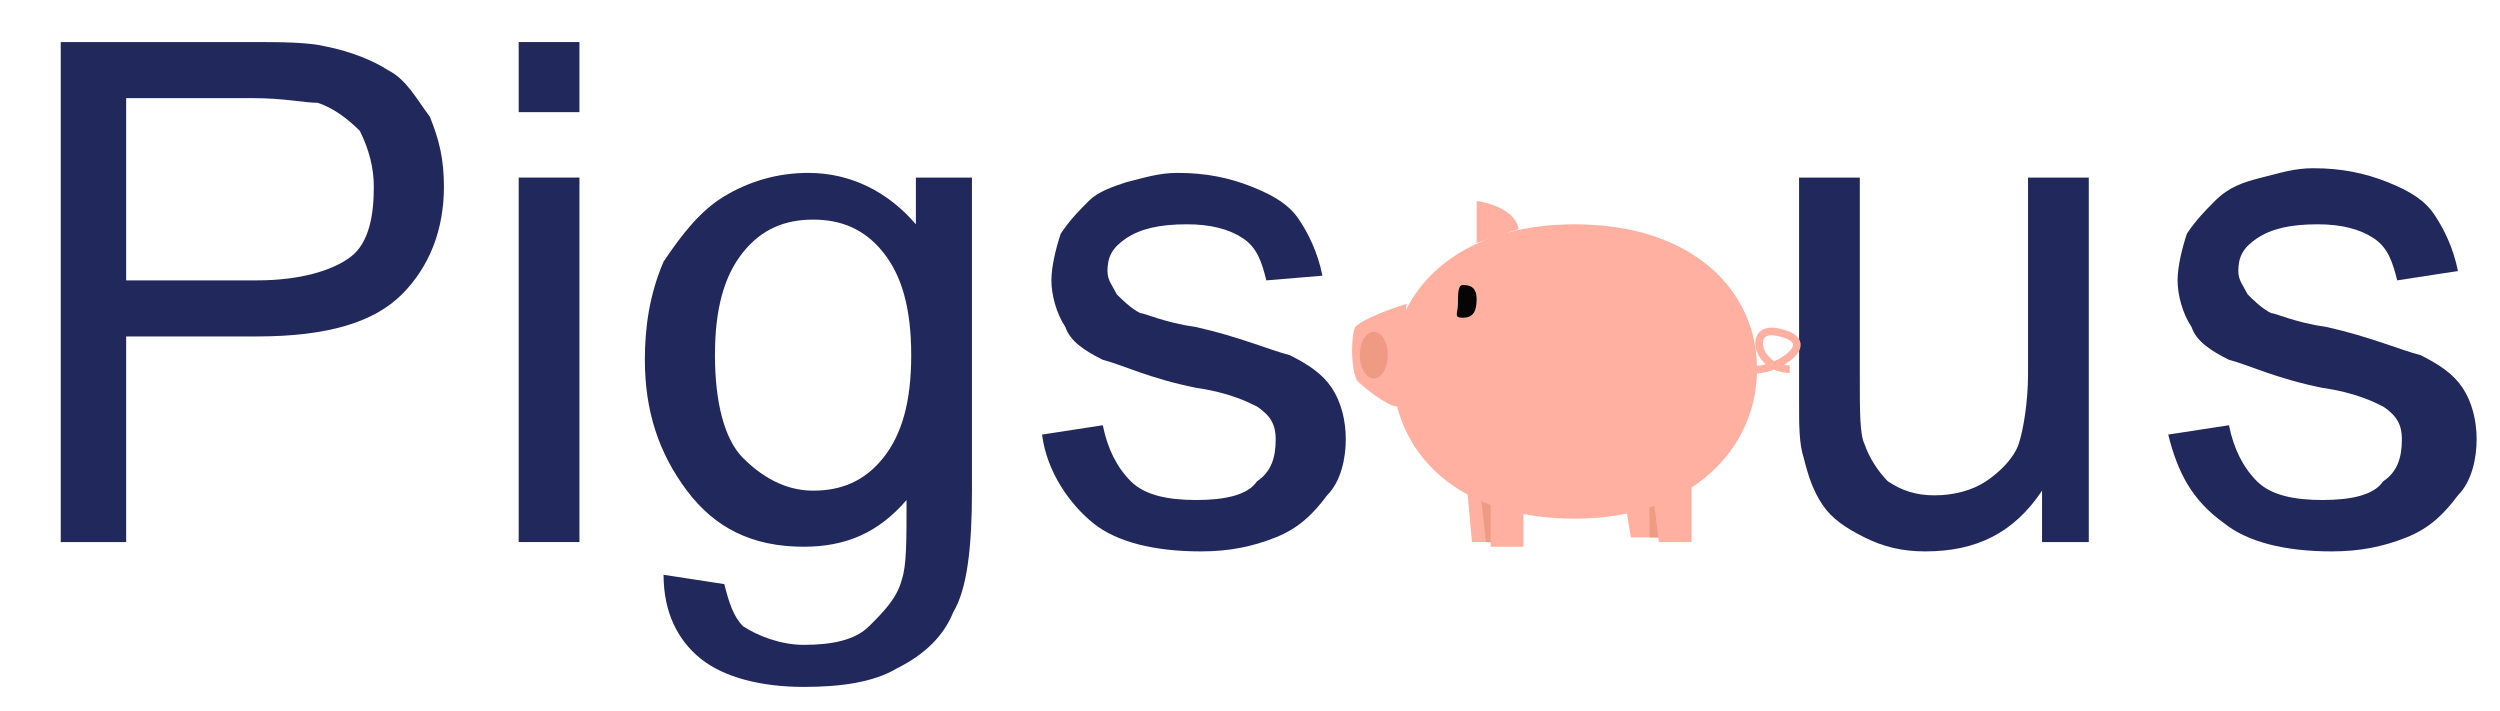
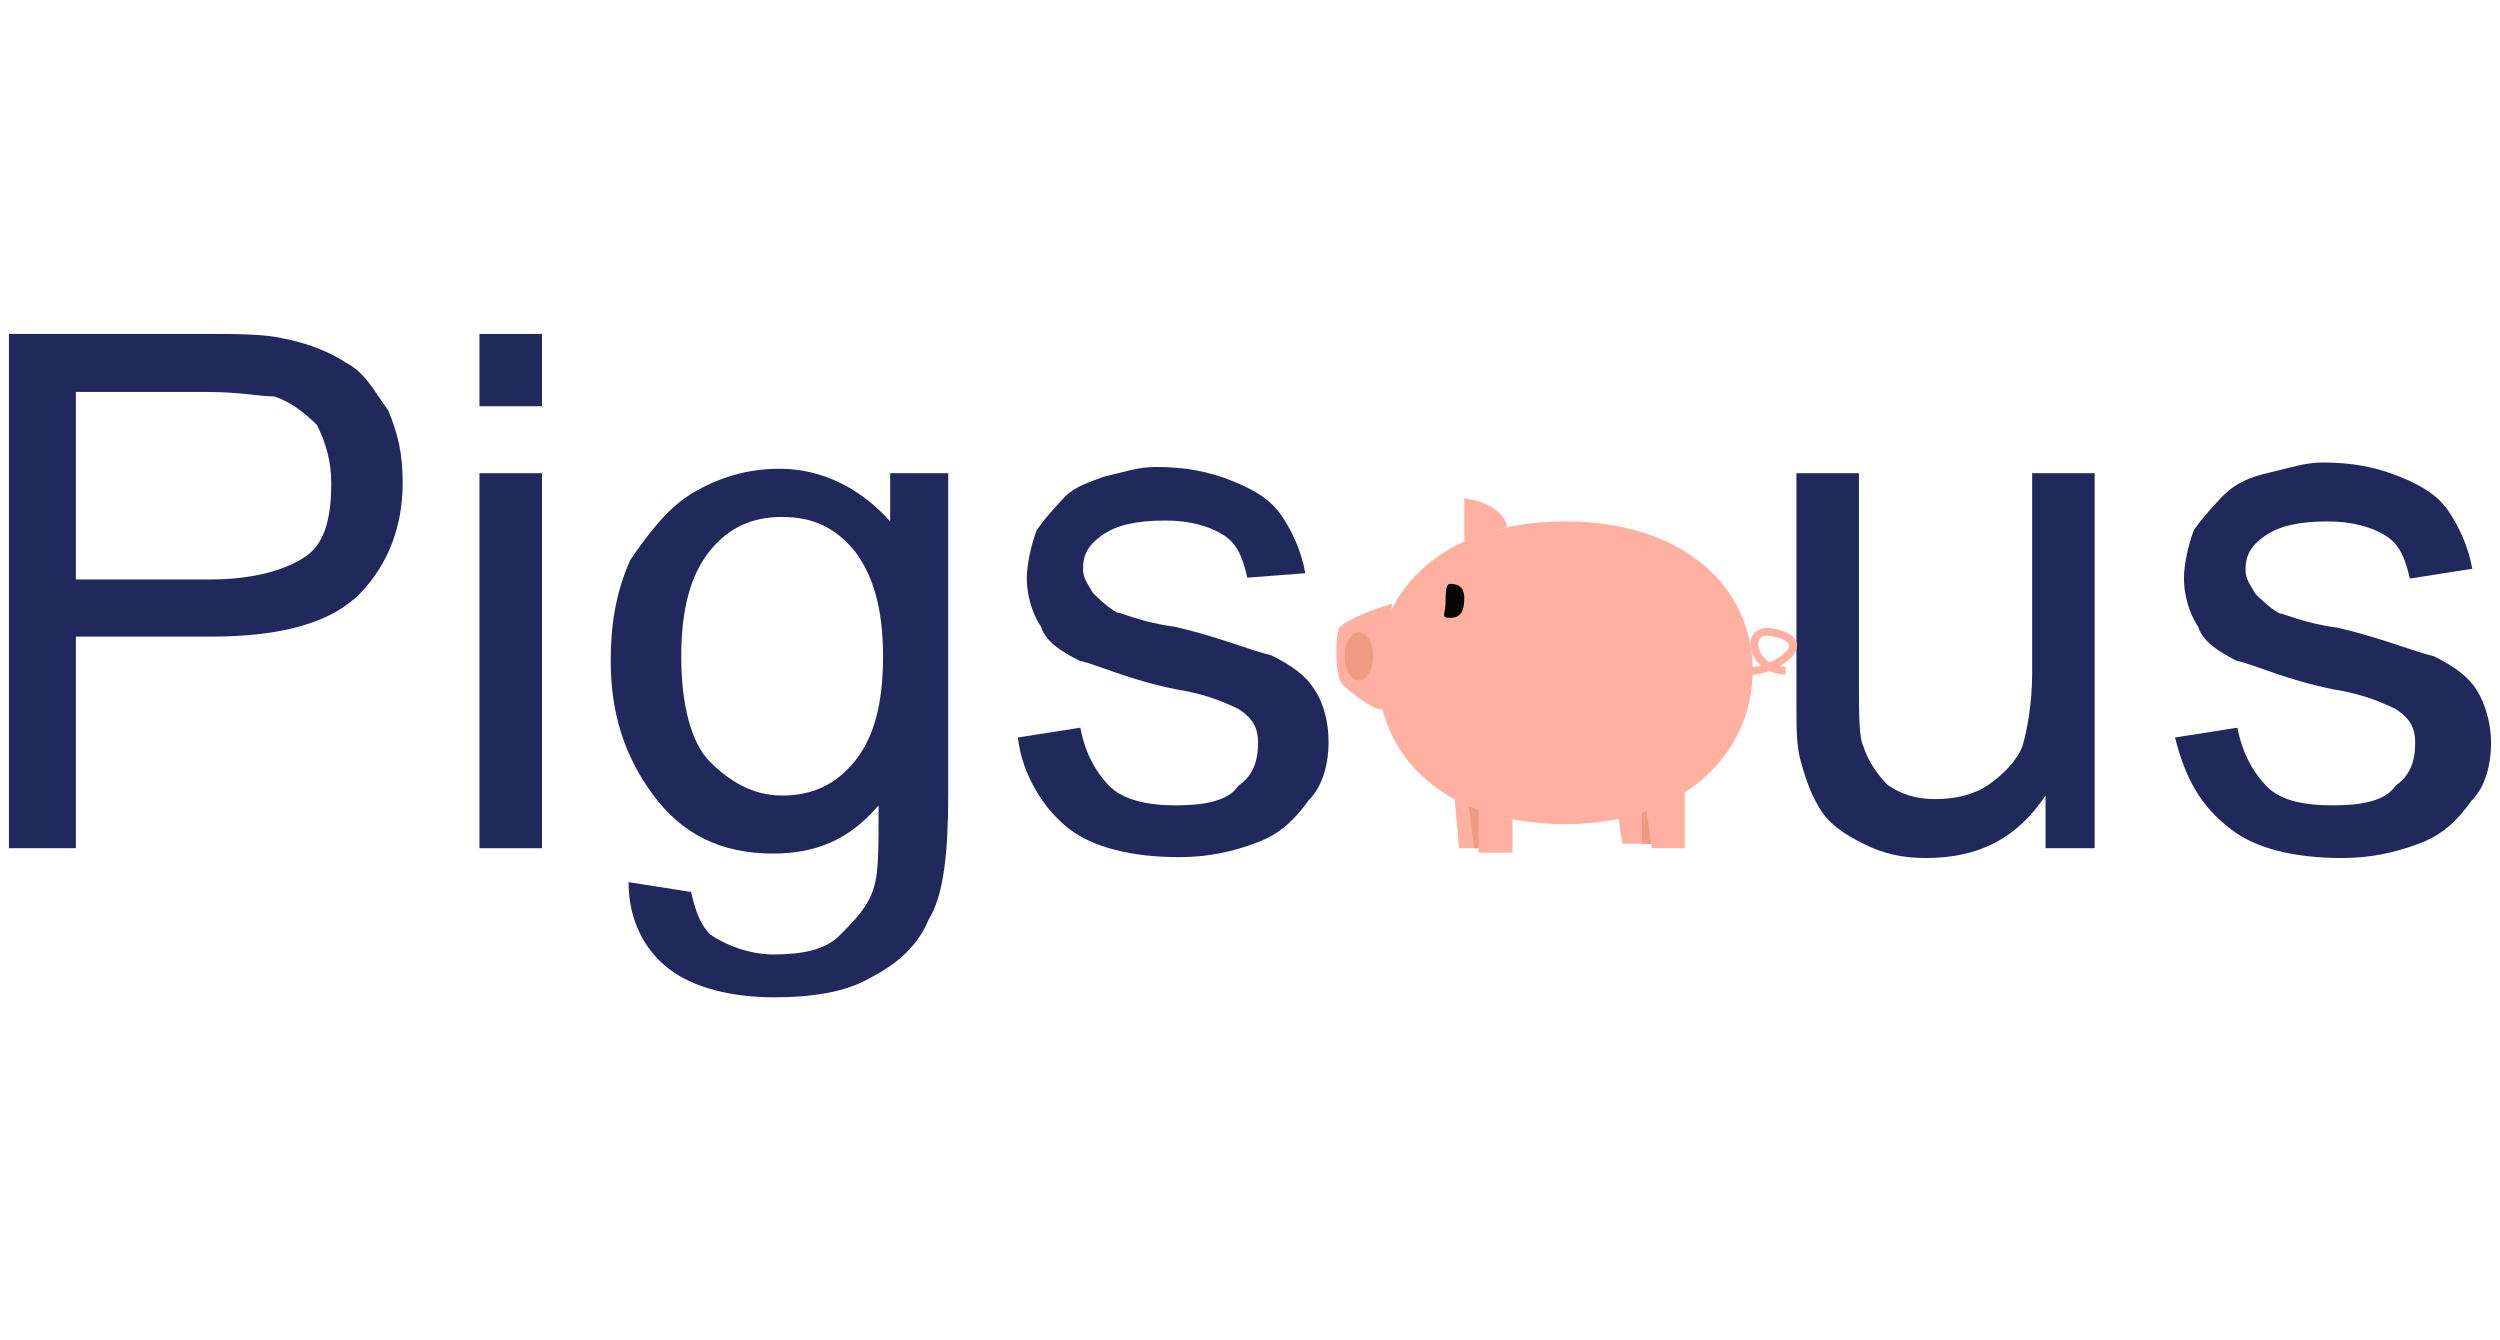
- <svg xmlns="http://www.w3.org/2000/svg" version="1.1" id="Calque_1" x="0px" y="0px" viewBox="0 0 53.5 15.2" style="enable-background:new 0 0 53.5 15.2;" xml:space="preserve">
+ <svg xmlns="http://www.w3.org/2000/svg" version="1.1" id="Calque_1" x="0px" y="0px" viewBox="0 0 280 150" style="enable-background:new 0 0 280 150;" xml:space="preserve">
  <style type="text/css">
	.st0{enable-background:new    ;}
	.st1{fill:#21295C;}
	.st2{fill:#FFB0A0;}
	.st3{fill:#EF9A83;}
- 	.st4{fill:none;stroke:#FFB0A0;stroke-width:0.163;stroke-miterlimit:10;}
+ 	.st4{fill:none;stroke:#FFB0A0;stroke-width:0.876;stroke-miterlimit:10;}
	.st5{fill:#050505;}
</style>
  <g id="Calque_1_00000139980674095429468380000006365282186240130751_">
    <g class="st0">
-       <path class="st1" d="M1.3,11.6V0.9h4.1C6,0.9,6.6,0.9,7,1c0.5,0.1,1,0.3,1.3,0.5c0.4,0.2,0.6,0.6,0.9,1C9.4,3,9.5,3.4,9.5,4    c0,0.9-0.3,1.7-0.9,2.3C8,6.9,7,7.2,5.5,7.2H2.7v4.4H1.3z M2.7,6h2.8c0.9,0,1.6-0.2,2-0.5S8,4.6,8,4c0-0.4-0.1-0.8-0.3-1.2    C7.4,2.5,7.1,2.3,6.8,2.2C6.5,2.2,6.1,2.1,5.4,2.1H2.7V6z" />
-       <path class="st1" d="M11.1,2.4V0.9h1.3v1.5H11.1z M11.1,11.6V3.8h1.3v7.8H11.1z" />
-       <path class="st1" d="M14.2,12.3l1.3,0.2c0.1,0.4,0.2,0.7,0.4,0.9c0.3,0.2,0.8,0.4,1.3,0.4c0.6,0,1.1-0.1,1.4-0.4s0.6-0.6,0.7-1    c0.1-0.3,0.1-0.8,0.1-1.7c-0.6,0.7-1.3,1-2.2,1c-1.1,0-1.9-0.4-2.5-1.2s-0.9-1.7-0.9-2.8c0-0.7,0.1-1.4,0.4-2.1    C14.6,5,15,4.5,15.5,4.2c0.5-0.3,1.1-0.5,1.8-0.5c0.9,0,1.7,0.4,2.3,1.1V3.8h1.2v6.7c0,1.2-0.1,2.1-0.4,2.6    c-0.2,0.5-0.6,0.9-1.2,1.2c-0.5,0.3-1.2,0.4-2,0.4c-0.9,0-1.7-0.2-2.2-0.6C14.5,13.7,14.2,13.1,14.2,12.3z M15.3,7.6    c0,1,0.2,1.8,0.6,2.2s0.9,0.7,1.5,0.7c0.6,0,1.1-0.2,1.5-0.7c0.4-0.5,0.6-1.2,0.6-2.2c0-1-0.2-1.7-0.6-2.2S18,4.7,17.4,4.7    c-0.6,0-1.1,0.2-1.5,0.7C15.5,5.9,15.3,6.6,15.3,7.6z" />
-       <path class="st1" d="M22.3,9.3l1.3-0.2c0.1,0.5,0.3,0.9,0.6,1.2c0.3,0.3,0.8,0.4,1.4,0.4c0.6,0,1.1-0.1,1.3-0.4    c0.3-0.2,0.4-0.5,0.4-0.9c0-0.3-0.1-0.5-0.4-0.7c-0.2-0.1-0.6-0.3-1.3-0.4c-1-0.2-1.6-0.5-2-0.6c-0.4-0.2-0.7-0.4-0.8-0.7    c-0.2-0.3-0.3-0.7-0.3-1c0-0.3,0.1-0.7,0.2-1c0.2-0.3,0.4-0.5,0.6-0.7c0.2-0.2,0.5-0.3,0.8-0.4c0.4-0.1,0.7-0.2,1.1-0.2    c0.6,0,1.1,0.1,1.6,0.3c0.5,0.2,0.8,0.4,1,0.7c0.2,0.3,0.4,0.7,0.5,1.2L27.1,6c-0.1-0.4-0.2-0.7-0.5-0.9c-0.3-0.2-0.7-0.3-1.2-0.3    c-0.6,0-1,0.1-1.3,0.3c-0.3,0.2-0.4,0.4-0.4,0.7c0,0.2,0.1,0.3,0.2,0.5c0.1,0.1,0.3,0.3,0.5,0.4c0.1,0,0.5,0.2,1.2,0.3    c0.9,0.2,1.6,0.5,2,0.6c0.4,0.2,0.7,0.4,0.9,0.7s0.3,0.7,0.3,1.1c0,0.4-0.1,0.9-0.4,1.2c-0.3,0.4-0.6,0.7-1.1,0.9    c-0.5,0.2-1,0.3-1.6,0.3c-1,0-1.8-0.2-2.3-0.6S22.4,10.1,22.3,9.3z" />
+       <path class="st1" d="M1,95V37.4h22.1c3.2,0,6.5,0,8.6,0.5c2.7,0.5,5.4,1.6,7,2.7c2.2,1.1,3.2,3.2,4.8,5.4c1.1,2.7,1.6,4.8,1.6,8.1    c0,4.8-1.6,9.1-4.8,12.4c-3.2,3.2-8.6,4.8-16.7,4.8H8.5V95H1z M8.5,64.9h15.1c4.8,0,8.6-1.1,10.8-2.7s2.7-4.8,2.7-8.1    c0-2.2-0.5-4.3-1.6-6.5c-1.6-1.6-3.2-2.7-4.8-3.2c-1.6,0-3.8-0.5-7.5-0.5H8.5V64.9z" />
+       <path class="st1" d="M53.7,45.5v-8.1h7v8.1H53.7z M53.7,95V53h7v42H53.7z" />
+       <path class="st1" d="M70.4,98.8l7,1.1c0.5,2.2,1.1,3.8,2.2,4.8c1.6,1.1,4.3,2.2,7,2.2c3.2,0,5.9-0.5,7.5-2.2    c1.6-1.6,3.2-3.2,3.8-5.4c0.5-1.6,0.5-4.3,0.5-9.1c-3.2,3.8-7,5.4-11.8,5.4c-5.9,0-10.2-2.2-13.4-6.5c-3.2-4.3-4.8-9.1-4.8-15.1    c0-3.8,0.5-7.5,2.2-11.3c2.2-3.2,4.3-5.9,7-7.5s5.9-2.7,9.7-2.7c4.8,0,9.1,2.2,12.4,5.9V53h6.5v36c0,6.5-0.5,11.3-2.2,14    c-1.1,2.7-3.2,4.8-6.5,6.5c-2.7,1.6-6.5,2.2-10.8,2.2c-4.8,0-9.1-1.1-11.8-3.2S70.4,103.1,70.4,98.8z M76.3,73.5    c0,5.4,1.1,9.7,3.2,11.8c2.2,2.2,4.8,3.8,8.1,3.8c3.2,0,5.9-1.1,8.1-3.8c2.2-2.7,3.2-6.5,3.2-11.8s-1.1-9.1-3.2-11.8    c-2.2-2.7-4.8-3.8-8.1-3.8s-5.9,1.1-8.1,3.8C77.4,64.3,76.3,68.1,76.3,73.5z" />
+       <path class="st1" d="M114,82.6l7-1.1c0.5,2.7,1.6,4.8,3.2,6.5c1.6,1.6,4.3,2.2,7.5,2.2s5.9-0.5,7-2.2c1.6-1.1,2.2-2.7,2.2-4.8    c0-1.6-0.5-2.7-2.2-3.8c-1.1-0.5-3.2-1.6-7-2.2c-5.4-1.1-8.6-2.7-10.8-3.2c-2.2-1.1-3.8-2.2-4.3-3.8c-1.1-1.6-1.6-3.8-1.6-5.4    s0.5-3.8,1.1-5.4c1.1-1.6,2.2-2.7,3.2-3.8c1.1-1.1,2.7-1.6,4.3-2.2c2.2-0.5,3.8-1.1,5.9-1.1c3.2,0,5.9,0.5,8.6,1.6    s4.3,2.2,5.4,3.8s2.2,3.8,2.7,6.5l-6.5,0.5c-0.5-2.2-1.1-3.8-2.7-4.8s-3.8-1.6-6.5-1.6c-3.2,0-5.4,0.5-7,1.6    c-1.6,1.1-2.2,2.2-2.2,3.8c0,1.1,0.5,1.6,1.1,2.7c0.5,0.5,1.6,1.6,2.7,2.2c0.5,0,2.7,1.1,6.5,1.6c4.8,1.1,8.6,2.7,10.8,3.2    c2.2,1.1,3.8,2.2,4.8,3.8c1.1,1.6,1.6,3.8,1.6,5.9s-0.5,4.8-2.2,6.5c-1.6,2.2-3.2,3.8-5.9,4.8s-5.4,1.6-8.6,1.6    c-5.4,0-9.7-1.1-12.4-3.2S114.5,86.9,114,82.6z" />
    </g>
    <g class="st0">
-       <path class="st1" d="M43.7,11.6v-1.1c-0.6,0.9-1.4,1.3-2.5,1.3c-0.5,0-0.9-0.1-1.3-0.3c-0.4-0.2-0.7-0.4-0.9-0.7    c-0.2-0.3-0.3-0.6-0.4-1c-0.1-0.3-0.1-0.7-0.1-1.2V3.8h1.3v4.3c0,0.7,0,1.2,0.1,1.4c0.1,0.3,0.3,0.6,0.5,0.8    c0.3,0.2,0.6,0.3,1,0.3s0.8-0.1,1.1-0.3c0.3-0.2,0.6-0.5,0.7-0.8c0.1-0.3,0.2-0.9,0.2-1.5V3.8h1.3v7.8H43.7z" />
-       <path class="st1" d="M46.4,9.3l1.3-0.2c0.1,0.5,0.3,0.9,0.6,1.2c0.3,0.3,0.8,0.4,1.4,0.4c0.6,0,1.1-0.1,1.3-0.4    c0.3-0.2,0.4-0.5,0.4-0.9c0-0.3-0.1-0.5-0.4-0.7c-0.2-0.1-0.6-0.3-1.3-0.4c-1-0.2-1.6-0.5-2-0.6c-0.4-0.2-0.7-0.4-0.8-0.7    c-0.2-0.3-0.3-0.7-0.3-1c0-0.3,0.1-0.7,0.2-1c0.2-0.3,0.4-0.5,0.6-0.7C47.7,4,48,3.9,48.4,3.8c0.4-0.1,0.7-0.2,1.1-0.2    c0.6,0,1.1,0.1,1.6,0.3c0.5,0.2,0.8,0.4,1,0.7c0.2,0.3,0.4,0.7,0.5,1.2L51.3,6c-0.1-0.4-0.2-0.7-0.5-0.9c-0.3-0.2-0.7-0.3-1.2-0.3    c-0.6,0-1,0.1-1.3,0.3c-0.3,0.2-0.4,0.4-0.4,0.7c0,0.2,0.1,0.3,0.2,0.5c0.1,0.1,0.3,0.3,0.5,0.4c0.1,0,0.5,0.2,1.2,0.3    c0.9,0.2,1.6,0.5,2,0.6c0.4,0.2,0.7,0.4,0.9,0.7s0.3,0.7,0.3,1.1c0,0.4-0.1,0.9-0.4,1.2c-0.3,0.4-0.6,0.7-1.1,0.9    c-0.5,0.2-1,0.3-1.6,0.3c-1,0-1.8-0.2-2.3-0.6C46.9,10.7,46.6,10.1,46.4,9.3z" />
+       <path class="st1" d="M229.1,95v-5.9c-3.2,4.8-7.5,7-13.4,7c-2.7,0-4.8-0.5-7-1.6s-3.8-2.2-4.8-3.8s-1.6-3.2-2.2-5.4    c-0.5-1.6-0.5-3.8-0.5-6.5V53h7v23.1c0,3.8,0,6.5,0.5,7.5c0.5,1.6,1.6,3.2,2.7,4.3c1.6,1.1,3.2,1.6,5.4,1.6c2.2,0,4.3-0.5,5.9-1.6    c1.6-1.1,3.2-2.7,3.8-4.3c0.5-1.6,1.1-4.8,1.1-8.1V53h7v42H229.1z" />
+       <path class="st1" d="M243.6,82.6l7-1.1c0.5,2.7,1.6,4.8,3.2,6.5s4.3,2.2,7.5,2.2s5.9-0.5,7-2.2c1.6-1.1,2.2-2.7,2.2-4.8    c0-1.6-0.5-2.7-2.2-3.8c-1.1-0.5-3.2-1.6-7-2.2c-5.4-1.1-8.6-2.7-10.8-3.2c-2.2-1.1-3.8-2.2-4.3-3.8c-1.1-1.6-1.6-3.8-1.6-5.4    s0.5-3.8,1.1-5.4c1.1-1.6,2.2-2.7,3.2-3.8c1.6-1.6,3.2-2.2,5.4-2.7s3.8-1.1,5.9-1.1c3.2,0,5.9,0.5,8.6,1.6s4.3,2.2,5.4,3.8    c1.1,1.6,2.2,3.8,2.7,6.5l-7,1.1c-0.5-2.2-1.1-3.8-2.7-4.8s-3.8-1.6-6.5-1.6c-3.2,0-5.4,0.5-7,1.6c-1.6,1.1-2.2,2.2-2.2,3.8    c0,1.1,0.5,1.6,1.1,2.7c0.5,0.5,1.6,1.6,2.7,2.2c0.5,0,2.7,1.1,6.5,1.6c4.8,1.1,8.6,2.7,10.8,3.2c2.2,1.1,3.8,2.2,4.8,3.8    s1.6,3.8,1.6,5.9s-0.5,4.8-2.2,6.5c-1.6,2.2-3.2,3.8-5.9,4.8s-5.4,1.6-8.6,1.6c-5.4,0-9.7-1.1-12.4-3.2    C246.3,90.2,244.7,86.9,243.6,82.6z" />
    </g>
  </g>
  <g id="Cochon_2">
-     <path class="st2" d="M30.1,6.5C29.8,6.6,29.2,6.8,29,7c-0.1,0.2-0.1,1.1,0.1,1.2c0.1,0.1,0.6,0.5,0.8,0.5" />
-     <polyline class="st2" points="32,10.8 32,11.6 31.5,11.6 31.4,10.5  " />
-     <polyline class="st3" points="31.7,10.7 31.8,11.6 32.1,11.6 32.2,10.9  " />
-     <polyline class="st2" points="31.9,10.8 31.9,11.7 32.6,11.7 32.6,11  " />
-     <polyline class="st2" points="35.5,10.8 35.5,11.5 34.9,11.5 34.8,10.9  " />
-     <polyline class="st3" points="35.3,10.8 35.3,11.5 35.6,11.5 35.7,10.7  " />
-     <polyline class="st2" points="35.4,10.8 35.5,11.6 36.2,11.6 36.2,10.4  " />
-     <path class="st2" d="M31.6,5.2V4.3c0,0,0.8,0.1,0.9,0.6" />
-     <path class="st4" d="M37.5,7.9C37.9,8,39.1,7.3,38,7.1c-0.6-0.1-0.4,0.8,0.3,0.8" />
-     <ellipse class="st3" cx="29.4" cy="7.6" rx="0.3" ry="0.5" />
-     <path class="st2" d="M37.6,7.9c0,1.7-1.4,3.2-3.9,3.2s-3.9-1.4-3.9-3.2c0-1.7,1.4-3.1,3.9-3.1C36.2,4.8,37.6,6.2,37.6,7.9z" />
-     <path class="st5" d="M31.6,6.4c0,0.3-0.1,0.4-0.3,0.4c-0.2,0-0.1-0.1-0.1-0.3s0-0.4,0.1-0.4S31.6,6.1,31.6,6.4z" />
+     <path class="st2" d="M155.9,67.6c-1.6,0.5-4.8,1.6-5.9,2.7c-0.5,1.1-0.5,5.9,0.5,6.5c0.5,0.5,3.2,2.7,4.3,2.7" />
+     <polyline class="st2" points="166.1,90.7 166.1,95 163.4,95 162.9,89.1  " />
+     <polyline class="st3" points="164.5,90.2 165.1,95 166.7,95 167.2,91.2  " />
+     <polyline class="st2" points="165.6,90.7 165.6,95.5 169.4,95.5 169.4,91.8  " />
+     <polyline class="st2" points="185,90.7 185,94.5 181.7,94.5 181.2,91.2  " />
+     <polyline class="st3" points="183.9,90.7 183.9,94.5 185.5,94.5 186,90.2  " />
+     <polyline class="st2" points="184.4,90.7 185,95 188.7,95 188.7,88.5  " />
+     <path class="st2" d="M164,60.6v-4.8c0,0,4.3,0.5,4.8,3.2" />
+     <path class="st4" d="M195.7,75.1c2.2,0.5,8.6-3.2,2.7-4.3c-3.2-0.5-2.2,4.3,1.6,4.3" />
+     <ellipse class="st3" cx="152.2" cy="73.5" rx="1.6" ry="2.7" />
+     <path class="st2" d="M196.3,75.1c0,9.1-7.5,17.2-21,17.2s-21-7.5-21-17.2c0-9.1,7.5-16.7,21-16.7C188.7,58.4,196.3,65.9,196.3,75.1   z" />
+     <path class="st5" d="M164,67c0,1.6-0.5,2.2-1.6,2.2s-0.5-0.5-0.5-1.6s0-2.2,0.5-2.2S164,65.4,164,67z" />
  </g>
</svg>
